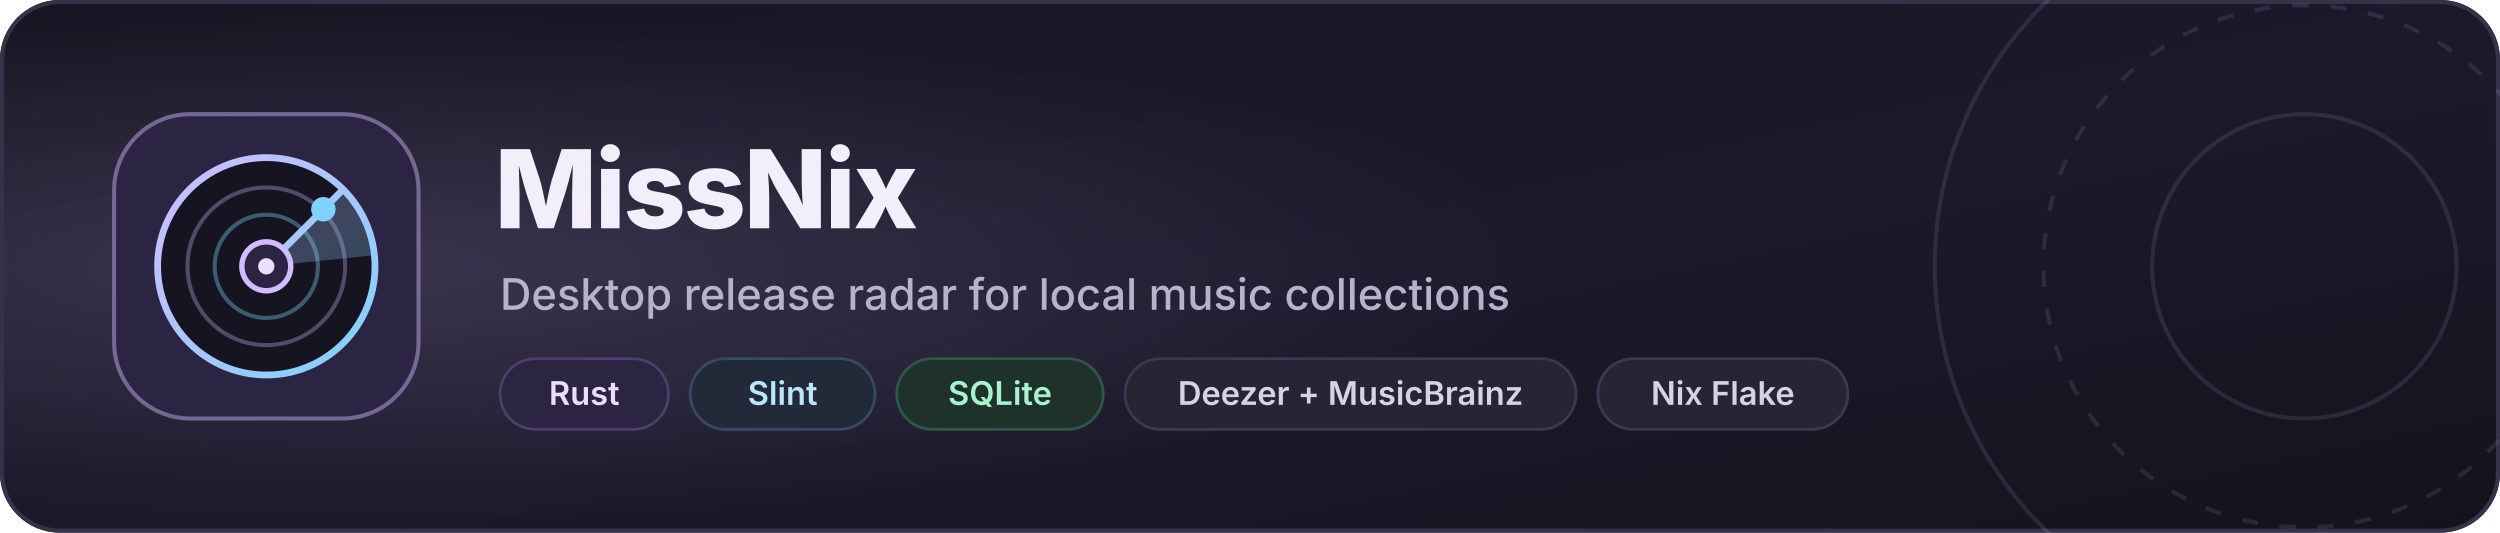
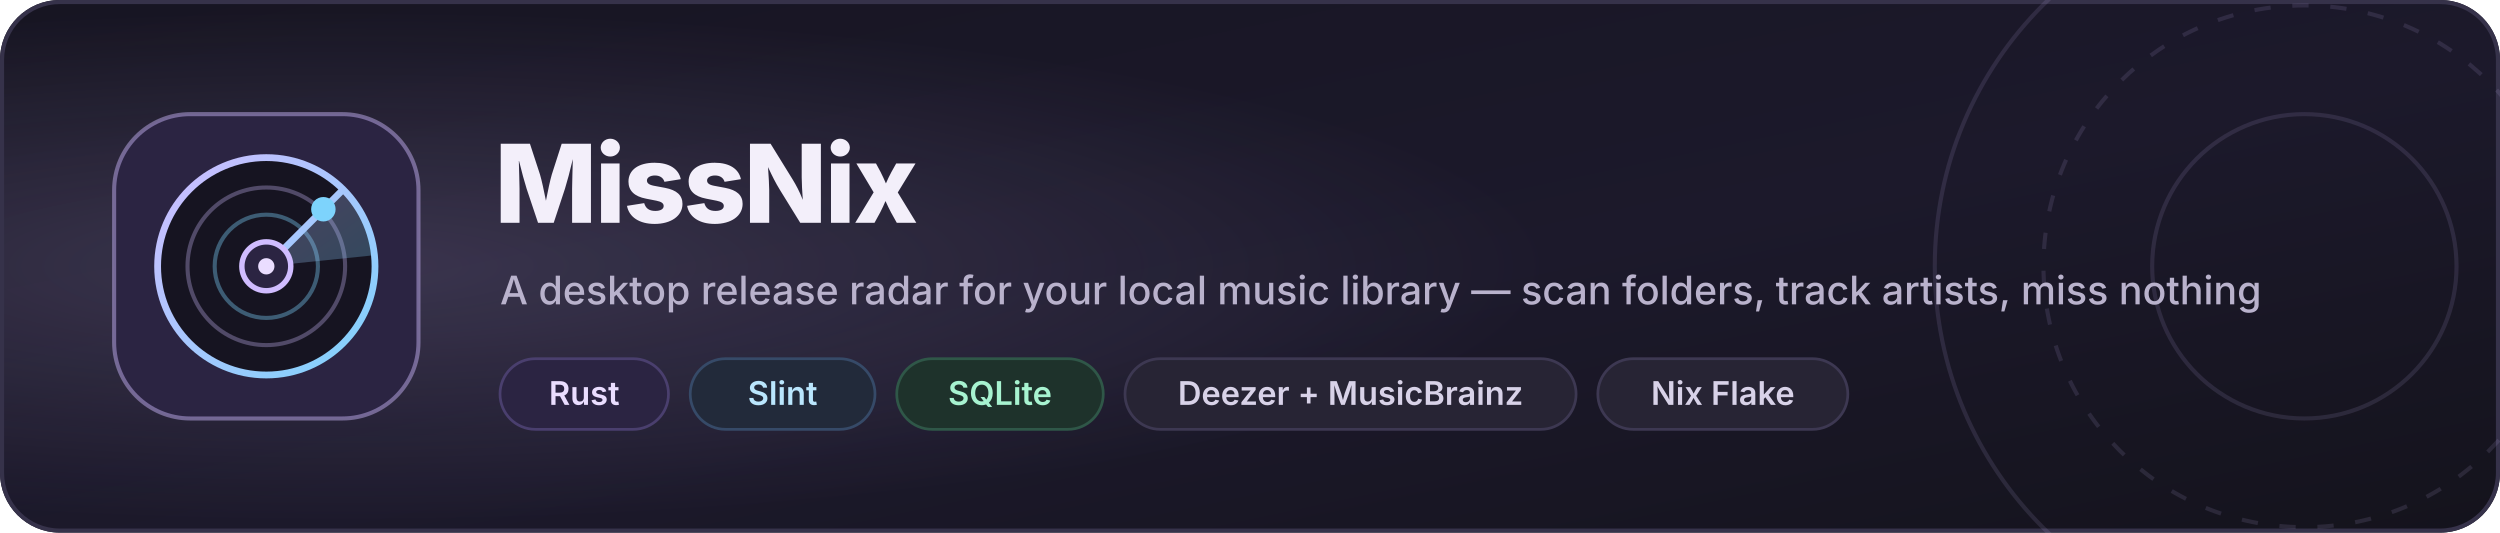
<svg xmlns="http://www.w3.org/2000/svg" viewBox="0 0 920 196" width="920" height="196" role="img" aria-label="MissNix — Local Music Release Radar">
  <defs>
    <linearGradient id="bg" x1="0" y1="0" x2="1" y2="1">
      <stop offset="0%" stop-color="#171522" />
      <stop offset="55%" stop-color="#1c192b" />
      <stop offset="100%" stop-color="#14131c" />
    </linearGradient>
    <linearGradient id="accent" x1="0" y1="0" x2="1" y2="1">
      <stop offset="0%" stop-color="#d0bcff" />
      <stop offset="100%" stop-color="#7dd3fc" />
    </linearGradient>
    <radialGradient id="glow" cx="14%" cy="50%" r="48%">
      <stop offset="0%" stop-color="#d0bcff" stop-opacity="0.18" />
      <stop offset="100%" stop-color="#d0bcff" stop-opacity="0" />
    </radialGradient>
  </defs>
  <rect width="920" height="196" rx="22" fill="url(#bg)" />
  <rect width="920" height="196" rx="22" fill="url(#glow)" />
  <rect x="0.75" y="0.75" width="918.5" height="194.5" rx="21.25" fill="none" stroke="#36324a" stroke-width="1.5" />
  <g stroke="#d0bcff" fill="none" opacity="0.12">
    <circle cx="848" cy="98" r="56" stroke-width="1.5" />
    <circle cx="848" cy="98" r="96" stroke-width="1.5" stroke-dasharray="6 8" />
    <circle cx="848" cy="98" r="136" stroke-width="1.5" />
  </g>
  <g transform="translate(42, 42)">
    <rect width="112" height="112" rx="28" fill="#2b2442" stroke="#d0bcff" stroke-opacity="0.45" stroke-width="1.5" />
    <circle cx="56" cy="56" r="40" fill="#161421" stroke="url(#accent)" stroke-width="2.5" />
    <circle cx="56" cy="56" r="29" fill="none" stroke="#d0bcff" stroke-opacity="0.32" stroke-width="1.5" />
    <circle cx="56" cy="56" r="19" fill="none" stroke="#7dd3fc" stroke-opacity="0.38" stroke-width="1.5" />
    <path d="M56 56 L84 28 A40 40 0 0 1 95 52 Z" fill="url(#accent)" opacity="0.28" />
    <line x1="56" y1="56" x2="84" y2="28" stroke="url(#accent)" stroke-width="2.5" stroke-linecap="round" />
    <circle cx="56" cy="56" r="9" fill="#2b2442" stroke="#d0bcff" stroke-width="2" />
    <circle cx="56" cy="56" r="3" fill="#eaddff" />
    <circle cx="77" cy="35" r="4.5" fill="#7dd3fc" />
  </g>
  <g font-family="Inter, system-ui, -apple-system, Segoe UI, Roboto, sans-serif">
-     <text x="182" y="84" font-size="40" font-weight="800" fill="#f3effa" letter-spacing="-0.8">MissNix</text>
-     <text x="184" y="114" font-size="16" font-weight="500" fill="#b9b2cc">Desktop release radar for local music collections</text>
+     <text x="182" y="82" font-size="40" font-weight="800" fill="#f3effa" letter-spacing="-0.8">MissNix</text>
+     <text x="184" y="112" font-size="14.5" font-weight="500" fill="#b9b2cc">A desktop release radar for your local music library — scan folders, track artists, miss nothing</text>
    <g transform="translate(184, 132)" font-size="12" font-weight="600">
      <rect x="0" y="0" width="62" height="26" rx="13" fill="#2b2442" stroke="#4a3f6e" />
      <text x="31" y="17" fill="#eaddff" text-anchor="middle">Rust</text>
      <rect x="70" y="0" width="68" height="26" rx="13" fill="#222a3a" stroke="#364a68" />
      <text x="104" y="17" fill="#bae6fd" text-anchor="middle">Slint</text>
      <rect x="146" y="0" width="76" height="26" rx="13" fill="#1e322b" stroke="#2f5748" />
      <text x="184" y="17" fill="#a7f3d0" text-anchor="middle">SQLite</text>
      <rect x="230" y="0" width="166" height="26" rx="13" fill="#272434" stroke="#3d3852" />
      <text x="313" y="17" fill="#d8d2e8" text-anchor="middle">Deezer + MusicBrainz</text>
      <rect x="404" y="0" width="92" height="26" rx="13" fill="#272434" stroke="#3d3852" />
      <text x="450" y="17" fill="#d8d2e8" text-anchor="middle">Nix Flake</text>
    </g>
  </g>
</svg>
